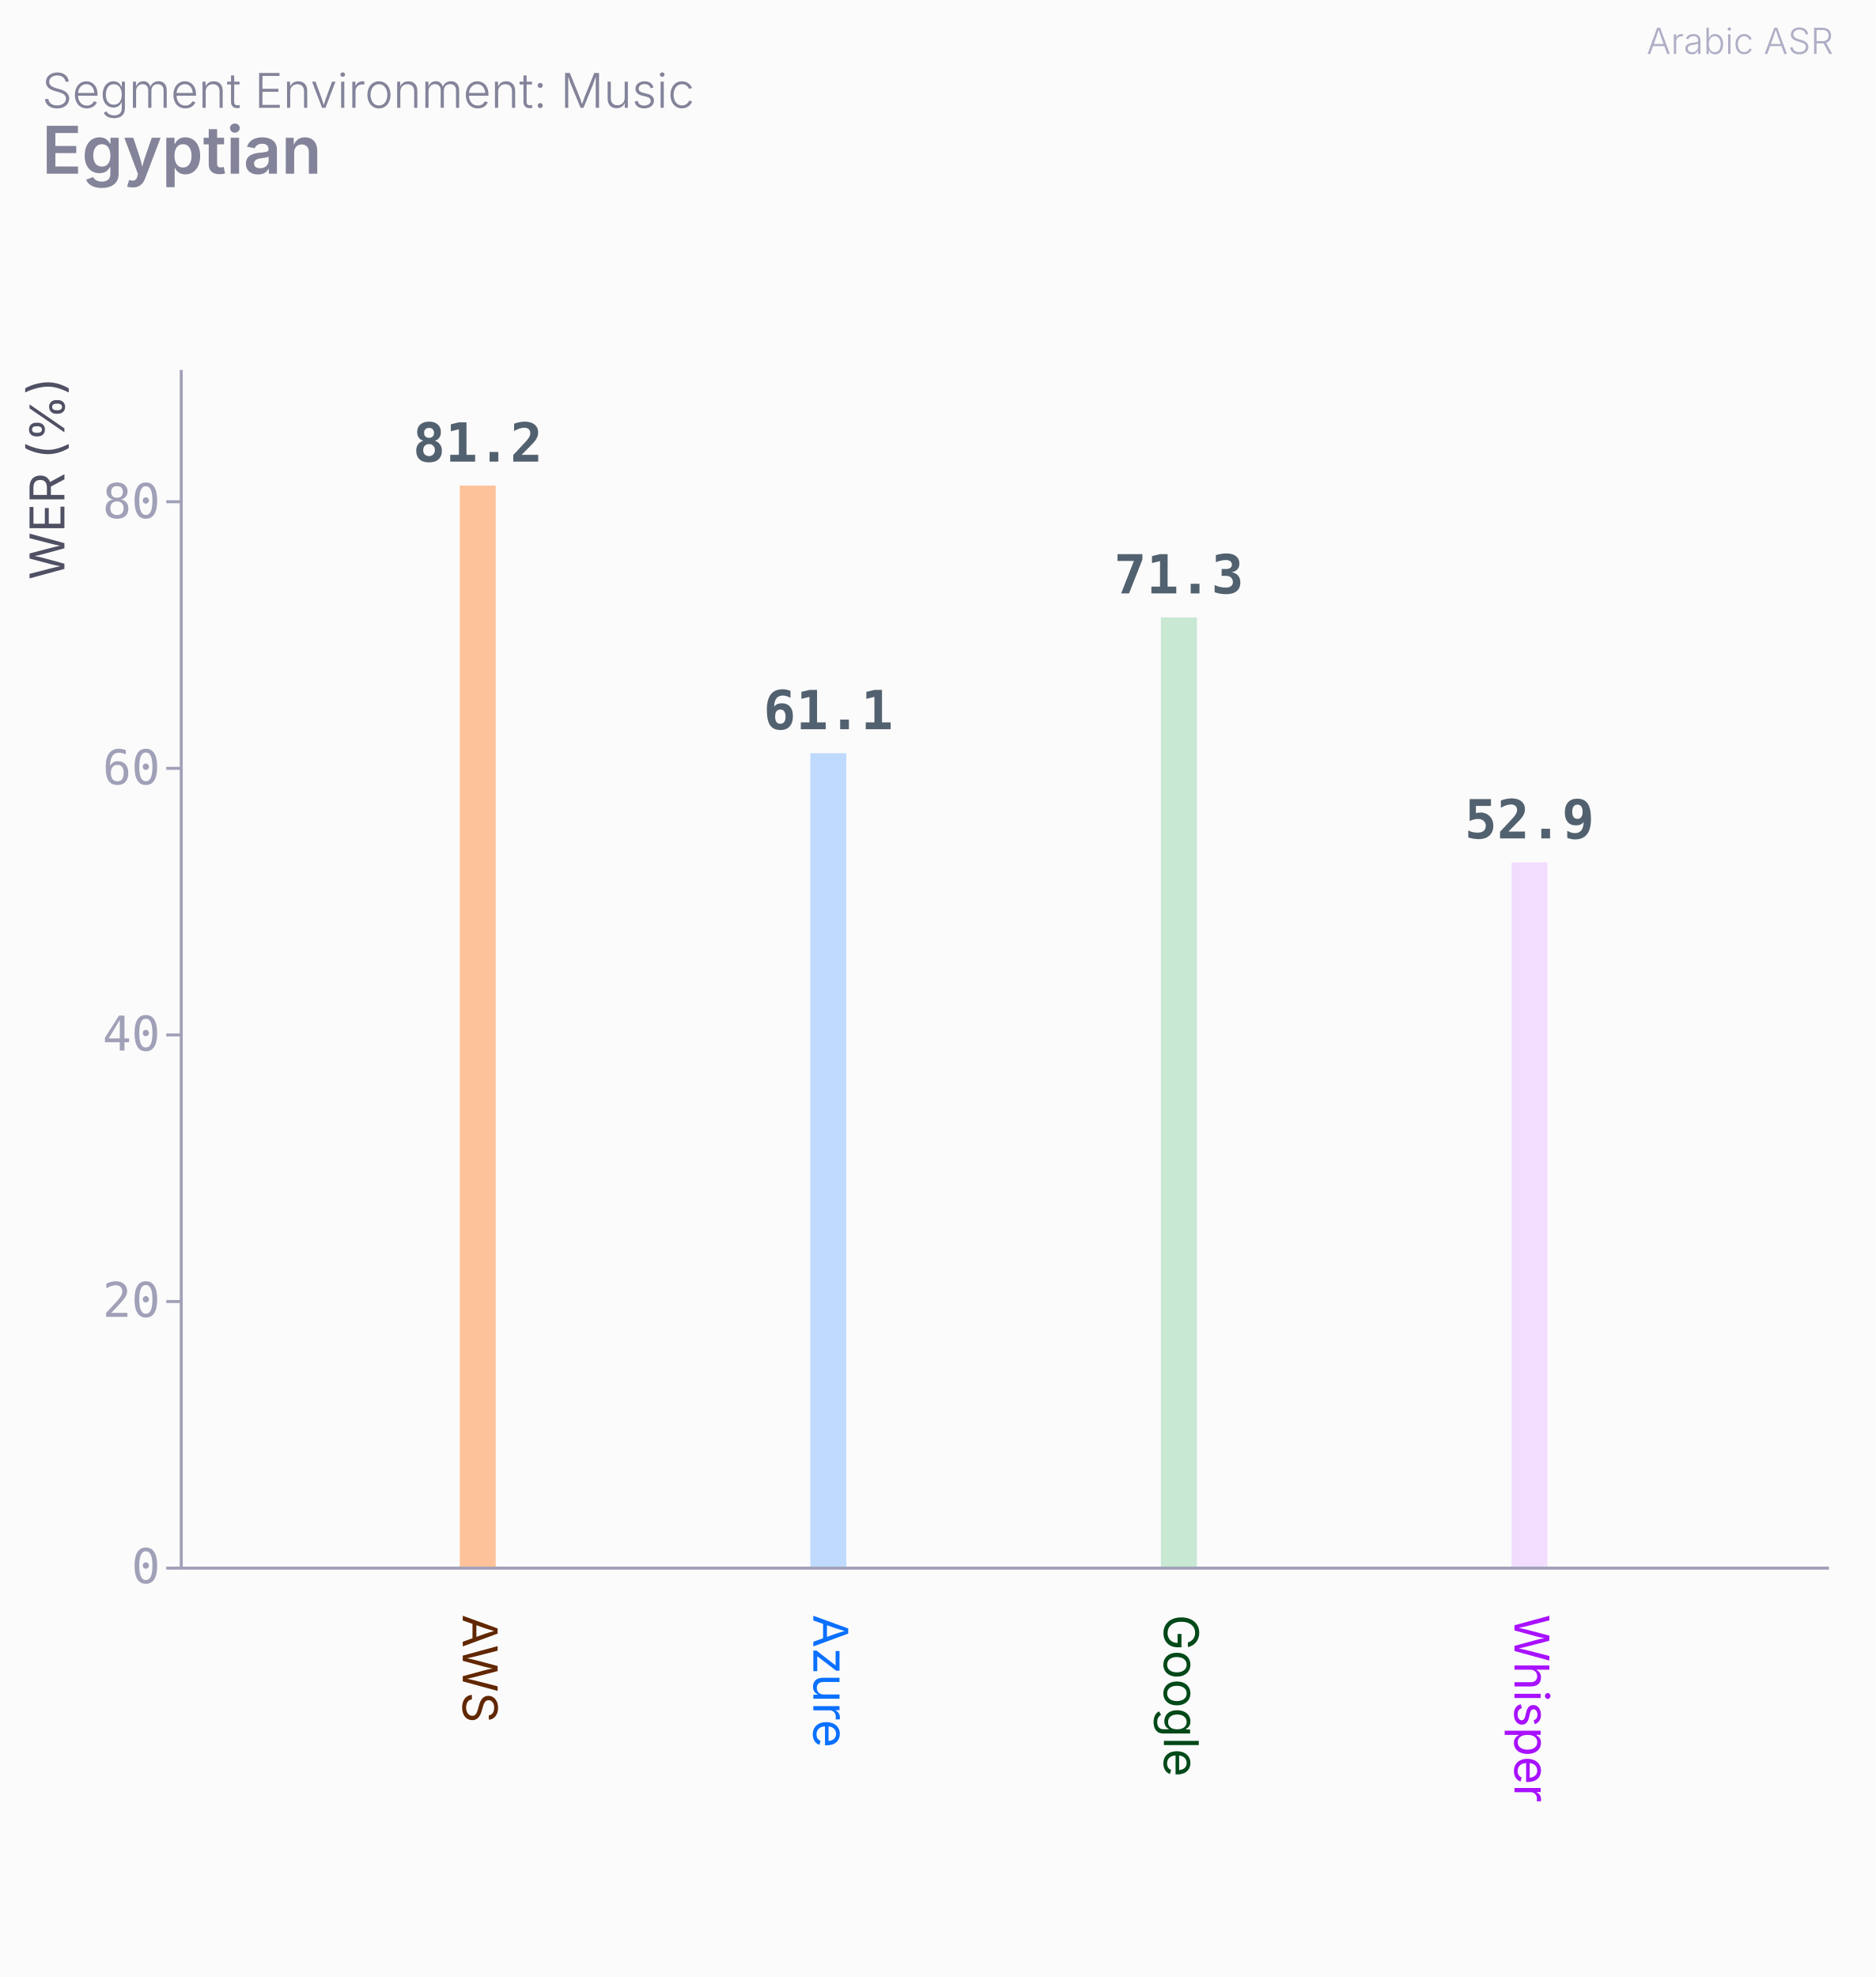
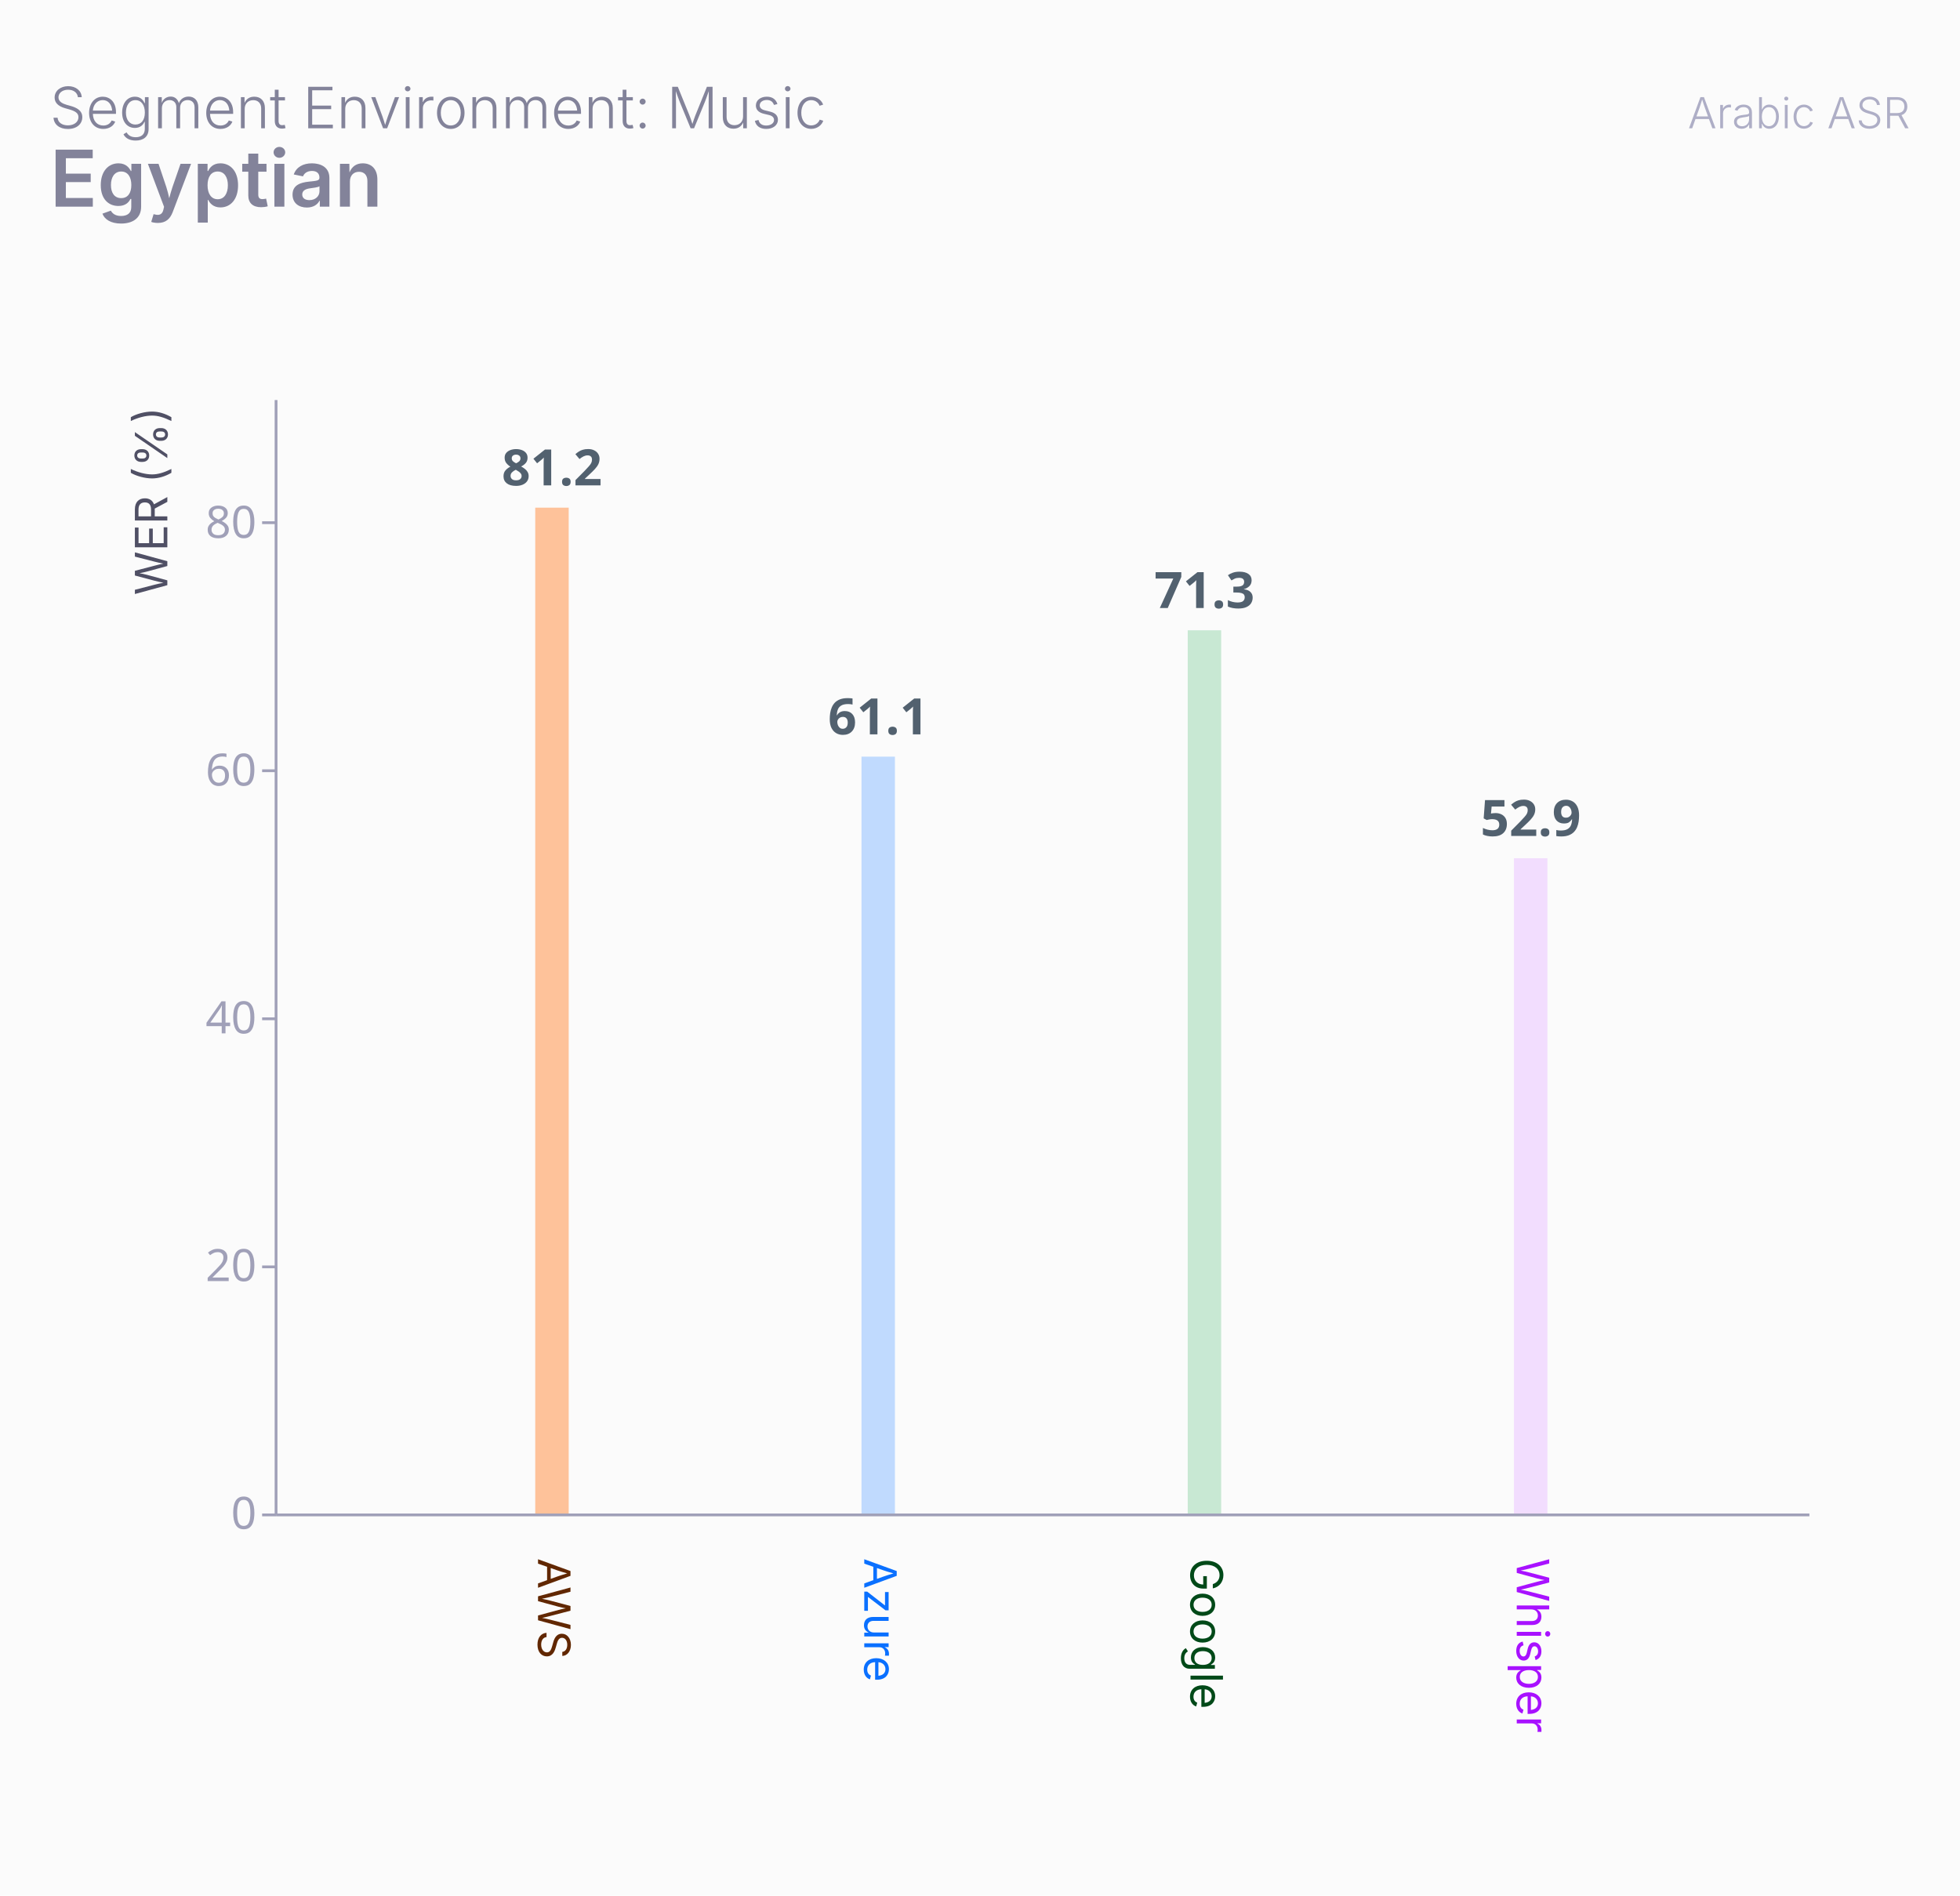
- <svg xmlns="http://www.w3.org/2000/svg" width="626" height="660">
-   <rect width="626" height="660" fill="#FBFBFB" />
-   <text x="612" y="18" text-anchor="end" font-family="Inter, system-ui, sans-serif" font-size="12" font-weight="300" fill="#aeaec6">Arabic ASR</text>
+ <svg xmlns="http://www.w3.org/2000/svg" width="550" height="532">
+   <rect width="550" height="532" fill="#FBFBFB" />
+   <text x="536" y="36" text-anchor="end" font-family="Inter, system-ui, sans-serif" font-size="12" font-weight="300" fill="#aeaec6">Arabic ASR</text>
  <text x="14" y="36" font-family="Inter, system-ui, sans-serif" font-size="16" font-weight="300" fill="#83839a">Segment Environment: Music</text>
  <text x="14" y="58" font-family="Inter, system-ui, sans-serif" font-size="22" font-weight="600" fill="#83839a">Egyptian</text>
-   <svg y="72" version="1.1" class="marks" width="626" height="588" viewBox="0 0 626 588">
+   <svg y="72" version="1.1" class="marks" width="550" height="460" viewBox="0 0 626 588">
    <g fill="none" stroke-miterlimit="10" transform="translate(60,51)">
      <g class="mark-group role-frame root" role="graphics-object" aria-roledescription="group mark container">
        <g transform="translate(0,0)">
          <path class="background" aria-hidden="true" d="M0,0h550v400h-550Z" />
          <g>
            <g class="mark-group role-axis" aria-hidden="true">
              <g transform="translate(0.5,0.5)">
                <path class="background" aria-hidden="true" d="M0,0h0v0h0Z" pointer-events="none" />
                <g>
                  <g class="mark-rule role-axis-grid" pointer-events="none">
                    <line transform="translate(0,400)" x2="550" y2="0" stroke="rgba(255,255,255,0.07)" stroke-width="1" opacity="1" />
                    <line transform="translate(0,311)" x2="550" y2="0" stroke="rgba(255,255,255,0.07)" stroke-width="1" opacity="1" />
                    <line transform="translate(0,222)" x2="550" y2="0" stroke="rgba(255,255,255,0.07)" stroke-width="1" opacity="1" />
                    <line transform="translate(0,133)" x2="550" y2="0" stroke="rgba(255,255,255,0.07)" stroke-width="1" opacity="1" />
                    <line transform="translate(0,44)" x2="550" y2="0" stroke="rgba(255,255,255,0.07)" stroke-width="1" opacity="1" />
                  </g>
                </g>
                <path class="foreground" aria-hidden="true" d="" pointer-events="none" display="none" />
              </g>
            </g>
            <g class="mark-group role-axis" role="graphics-symbol" aria-roledescription="axis" aria-label="X-axis for a discrete scale with 4 values: AWS, Azure, Google, Whisper">
              <g transform="translate(0.5,400.5)">
                <path class="background" aria-hidden="true" d="M0,0h0v0h0Z" pointer-events="none" />
                <g>
                  <g class="mark-rule role-axis-domain" pointer-events="none">
                    <line transform="translate(0,0)" x2="550" y2="0" stroke="#a0a0b8" stroke-width="1" opacity="1" />
                  </g>
                </g>
                <path class="foreground" aria-hidden="true" d="" pointer-events="none" display="none" />
              </g>
            </g>
            <g class="mark-group role-axis" role="graphics-symbol" aria-roledescription="axis" aria-label="Y-axis titled 'WER (%)' for a linear scale with values from 0 to 90">
              <g transform="translate(0.5,0.5)">
                <path class="background" aria-hidden="true" d="M0,0h0v0h0Z" pointer-events="none" />
                <g>
                  <g class="mark-rule role-axis-tick" pointer-events="none">
                    <line transform="translate(0,400)" x2="-5" y2="0" stroke="#a0a0b8" stroke-width="1" opacity="1" />
                    <line transform="translate(0,311)" x2="-5" y2="0" stroke="#a0a0b8" stroke-width="1" opacity="1" />
                    <line transform="translate(0,222)" x2="-5" y2="0" stroke="#a0a0b8" stroke-width="1" opacity="1" />
                    <line transform="translate(0,133)" x2="-5" y2="0" stroke="#a0a0b8" stroke-width="1" opacity="1" />
                    <line transform="translate(0,44)" x2="-5" y2="0" stroke="#a0a0b8" stroke-width="1" opacity="1" />
                  </g>
                  <g class="mark-text role-axis-label" pointer-events="none">
-                     <text text-anchor="end" transform="translate(-7,405)" font-family="&quot;JetBrains Mono&quot;, monospace" font-size="16px" font-weight="400" fill="#a0a0b8" opacity="1">0</text>
-                     <text text-anchor="end" transform="translate(-7,316.1111)" font-family="&quot;JetBrains Mono&quot;, monospace" font-size="16px" font-weight="400" fill="#a0a0b8" opacity="1">20</text>
-                     <text text-anchor="end" transform="translate(-7,227.2222)" font-family="&quot;JetBrains Mono&quot;, monospace" font-size="16px" font-weight="400" fill="#a0a0b8" opacity="1">40</text>
-                     <text text-anchor="end" transform="translate(-7,138.3333)" font-family="&quot;JetBrains Mono&quot;, monospace" font-size="16px" font-weight="400" fill="#a0a0b8" opacity="1">60</text>
-                     <text text-anchor="end" transform="translate(-7,49.44444)" font-family="&quot;JetBrains Mono&quot;, monospace" font-size="16px" font-weight="400" fill="#a0a0b8" opacity="1">80</text>
+                     <text text-anchor="end" transform="translate(-7,405)" font-family="JetBrains Mono" font-size="16px" font-weight="400" fill="#a0a0b8" opacity="1">0</text>
+                     <text text-anchor="end" transform="translate(-7,316.1111)" font-family="JetBrains Mono" font-size="16px" font-weight="400" fill="#a0a0b8" opacity="1">20</text>
+                     <text text-anchor="end" transform="translate(-7,227.2222)" font-family="JetBrains Mono" font-size="16px" font-weight="400" fill="#a0a0b8" opacity="1">40</text>
+                     <text text-anchor="end" transform="translate(-7,138.3333)" font-family="JetBrains Mono" font-size="16px" font-weight="400" fill="#a0a0b8" opacity="1">60</text>
+                     <text text-anchor="end" transform="translate(-7,49.44444)" font-family="JetBrains Mono" font-size="16px" font-weight="400" fill="#a0a0b8" opacity="1">80</text>
                  </g>
                  <g class="mark-rule role-axis-domain" pointer-events="none">
                    <line transform="translate(0,400)" x2="0" y2="-400" stroke="#a0a0b8" stroke-width="1" opacity="1" />
                  </g>
                  <g class="mark-text role-axis-title" pointer-events="none">
                    <text text-anchor="start" transform="translate(-36,70) rotate(-90) translate(0,-3)" font-family="Inter, system-ui, sans-serif" font-size="16px" font-weight="400" fill="#505065" opacity="1">WER (%)</text>
                  </g>
                </g>
                <path class="foreground" aria-hidden="true" d="" pointer-events="none" display="none" />
              </g>
            </g>
            <g class="mark-rect role-mark layer_0_marks" role="graphics-object" aria-roledescription="rect mark container">
              <path aria-label="model: Google; wer: 71.3; barColor: rgba(189, 228, 202,0.82)" role="graphics-symbol" aria-roledescription="bar" d="M327.511,83.111h12v316.889h-12Z" fill="rgba(189, 228, 202,0.82)" stroke-width="0" />
              <path aria-label="model: AWS; wer: 81.2; barColor: rgba(255, 181, 133,0.82)" role="graphics-symbol" aria-roledescription="bar" d="M93.468,39.111h12v360.889h-12Z" fill="rgba(255, 181, 133,0.82)" stroke-width="0" />
              <path aria-label="model: Azure; wer: 61.1; barColor: rgba(179, 211, 255,0.82)" role="graphics-symbol" aria-roledescription="bar" d="M210.489,128.444h12v271.556h-12Z" fill="rgba(179, 211, 255,0.82)" stroke-width="0" />
              <path aria-label="model: Whisper; wer: 52.9; barColor: rgba(240, 215, 255,0.82)" role="graphics-symbol" aria-roledescription="bar" d="M444.532,164.889h12v235.111h-12Z" fill="rgba(240, 215, 255,0.82)" stroke-width="0" />
            </g>
            <g class="mark-text role-mark layer_1_marks" role="graphics-object" aria-roledescription="text mark container">
-               <text aria-label="model: Google; wer: 71.3" role="graphics-symbol" aria-roledescription="text mark" text-anchor="middle" transform="translate(333.5106,75.11111)" font-family="&quot;JetBrains Mono&quot;, monospace" font-size="18px" font-weight="600" fill="#52616F">71.3</text>
-               <text aria-label="model: AWS; wer: 81.2" role="graphics-symbol" aria-roledescription="text mark" text-anchor="middle" transform="translate(99.46809,31.11111)" font-family="&quot;JetBrains Mono&quot;, monospace" font-size="18px" font-weight="600" fill="#52616F">81.2</text>
-               <text aria-label="model: Azure; wer: 61.1" role="graphics-symbol" aria-roledescription="text mark" text-anchor="middle" transform="translate(216.4894,120.4444)" font-family="&quot;JetBrains Mono&quot;, monospace" font-size="18px" font-weight="600" fill="#52616F">61.1</text>
-               <text aria-label="model: Whisper; wer: 52.9" role="graphics-symbol" aria-roledescription="text mark" text-anchor="middle" transform="translate(450.5319,156.8889)" font-family="&quot;JetBrains Mono&quot;, monospace" font-size="18px" font-weight="600" fill="#52616F">52.9</text>
+               <text aria-label="model: Google; wer: 71.3" role="graphics-symbol" aria-roledescription="text mark" text-anchor="middle" transform="translate(333.5106,75.11111)" font-family="JetBrains Mono" font-size="18px" font-weight="600" fill="#52616F">71.3</text>
+               <text aria-label="model: AWS; wer: 81.2" role="graphics-symbol" aria-roledescription="text mark" text-anchor="middle" transform="translate(99.46809,31.11111)" font-family="JetBrains Mono" font-size="18px" font-weight="600" fill="#52616F">81.2</text>
+               <text aria-label="model: Azure; wer: 61.1" role="graphics-symbol" aria-roledescription="text mark" text-anchor="middle" transform="translate(216.4894,120.4444)" font-family="JetBrains Mono" font-size="18px" font-weight="600" fill="#52616F">61.1</text>
+               <text aria-label="model: Whisper; wer: 52.9" role="graphics-symbol" aria-roledescription="text mark" text-anchor="middle" transform="translate(450.5319,156.8889)" font-family="JetBrains Mono" font-size="18px" font-weight="600" fill="#52616F">52.9</text>
            </g>
            <g class="mark-text role-mark layer_2_marks" role="graphics-object" aria-roledescription="text mark container">
              <text aria-label="model: Google; labelColor: #004918" role="graphics-symbol" aria-roledescription="text mark" text-anchor="start" transform="translate(333.5106,400) rotate(90) translate(16,5)" font-family="Inter, system-ui, sans-serif" font-size="16px" font-weight="400" fill="#004918">Google</text>
              <text aria-label="model: AWS; labelColor: #612700" role="graphics-symbol" aria-roledescription="text mark" text-anchor="start" transform="translate(99.46809,400) rotate(90) translate(16,5)" font-family="Inter, system-ui, sans-serif" font-size="16px" font-weight="400" fill="#612700">AWS</text>
              <text aria-label="model: Azure; labelColor: #0a70ff" role="graphics-symbol" aria-roledescription="text mark" text-anchor="start" transform="translate(216.4894,400) rotate(90) translate(16,5)" font-family="Inter, system-ui, sans-serif" font-size="16px" font-weight="400" fill="#0a70ff">Azure</text>
              <text aria-label="model: Whisper; labelColor: #a811ff" role="graphics-symbol" aria-roledescription="text mark" text-anchor="start" transform="translate(450.5319,400) rotate(90) translate(16,5)" font-family="Inter, system-ui, sans-serif" font-size="16px" font-weight="400" fill="#a811ff">Whisper</text>
            </g>
          </g>
          <path class="foreground" aria-hidden="true" d="" display="none" />
        </g>
      </g>
    </g>
  </svg>
</svg>
